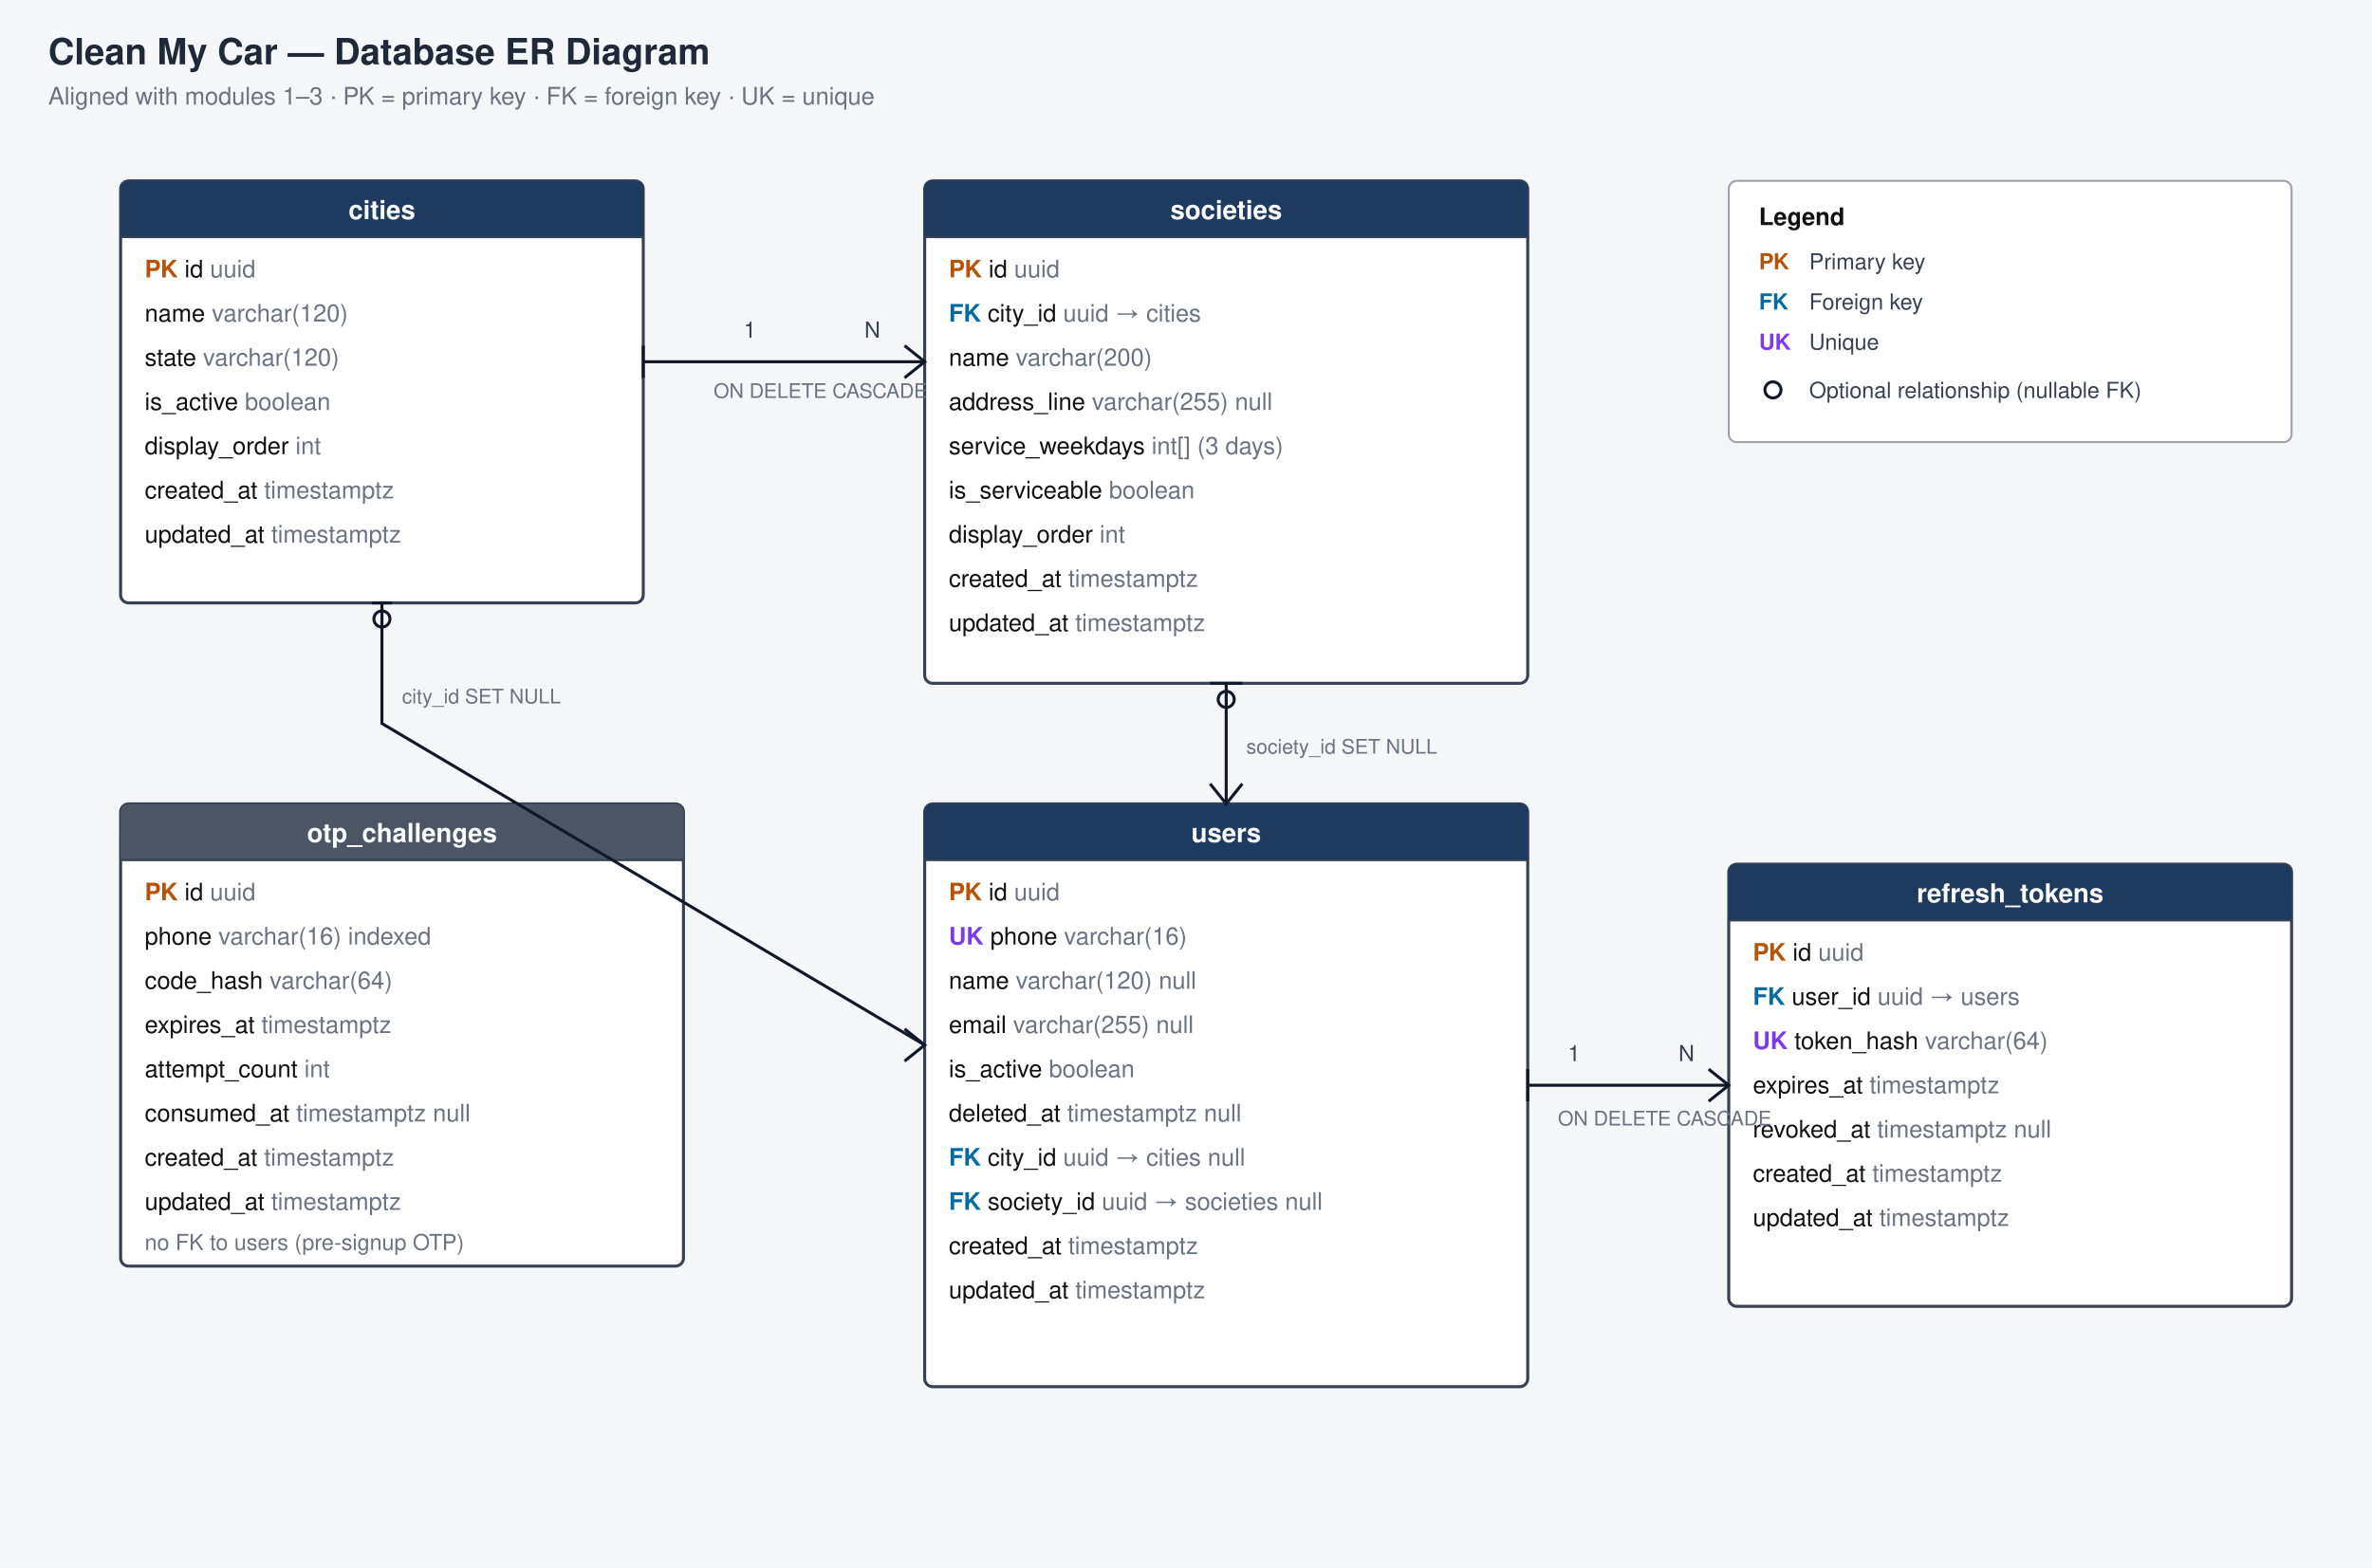
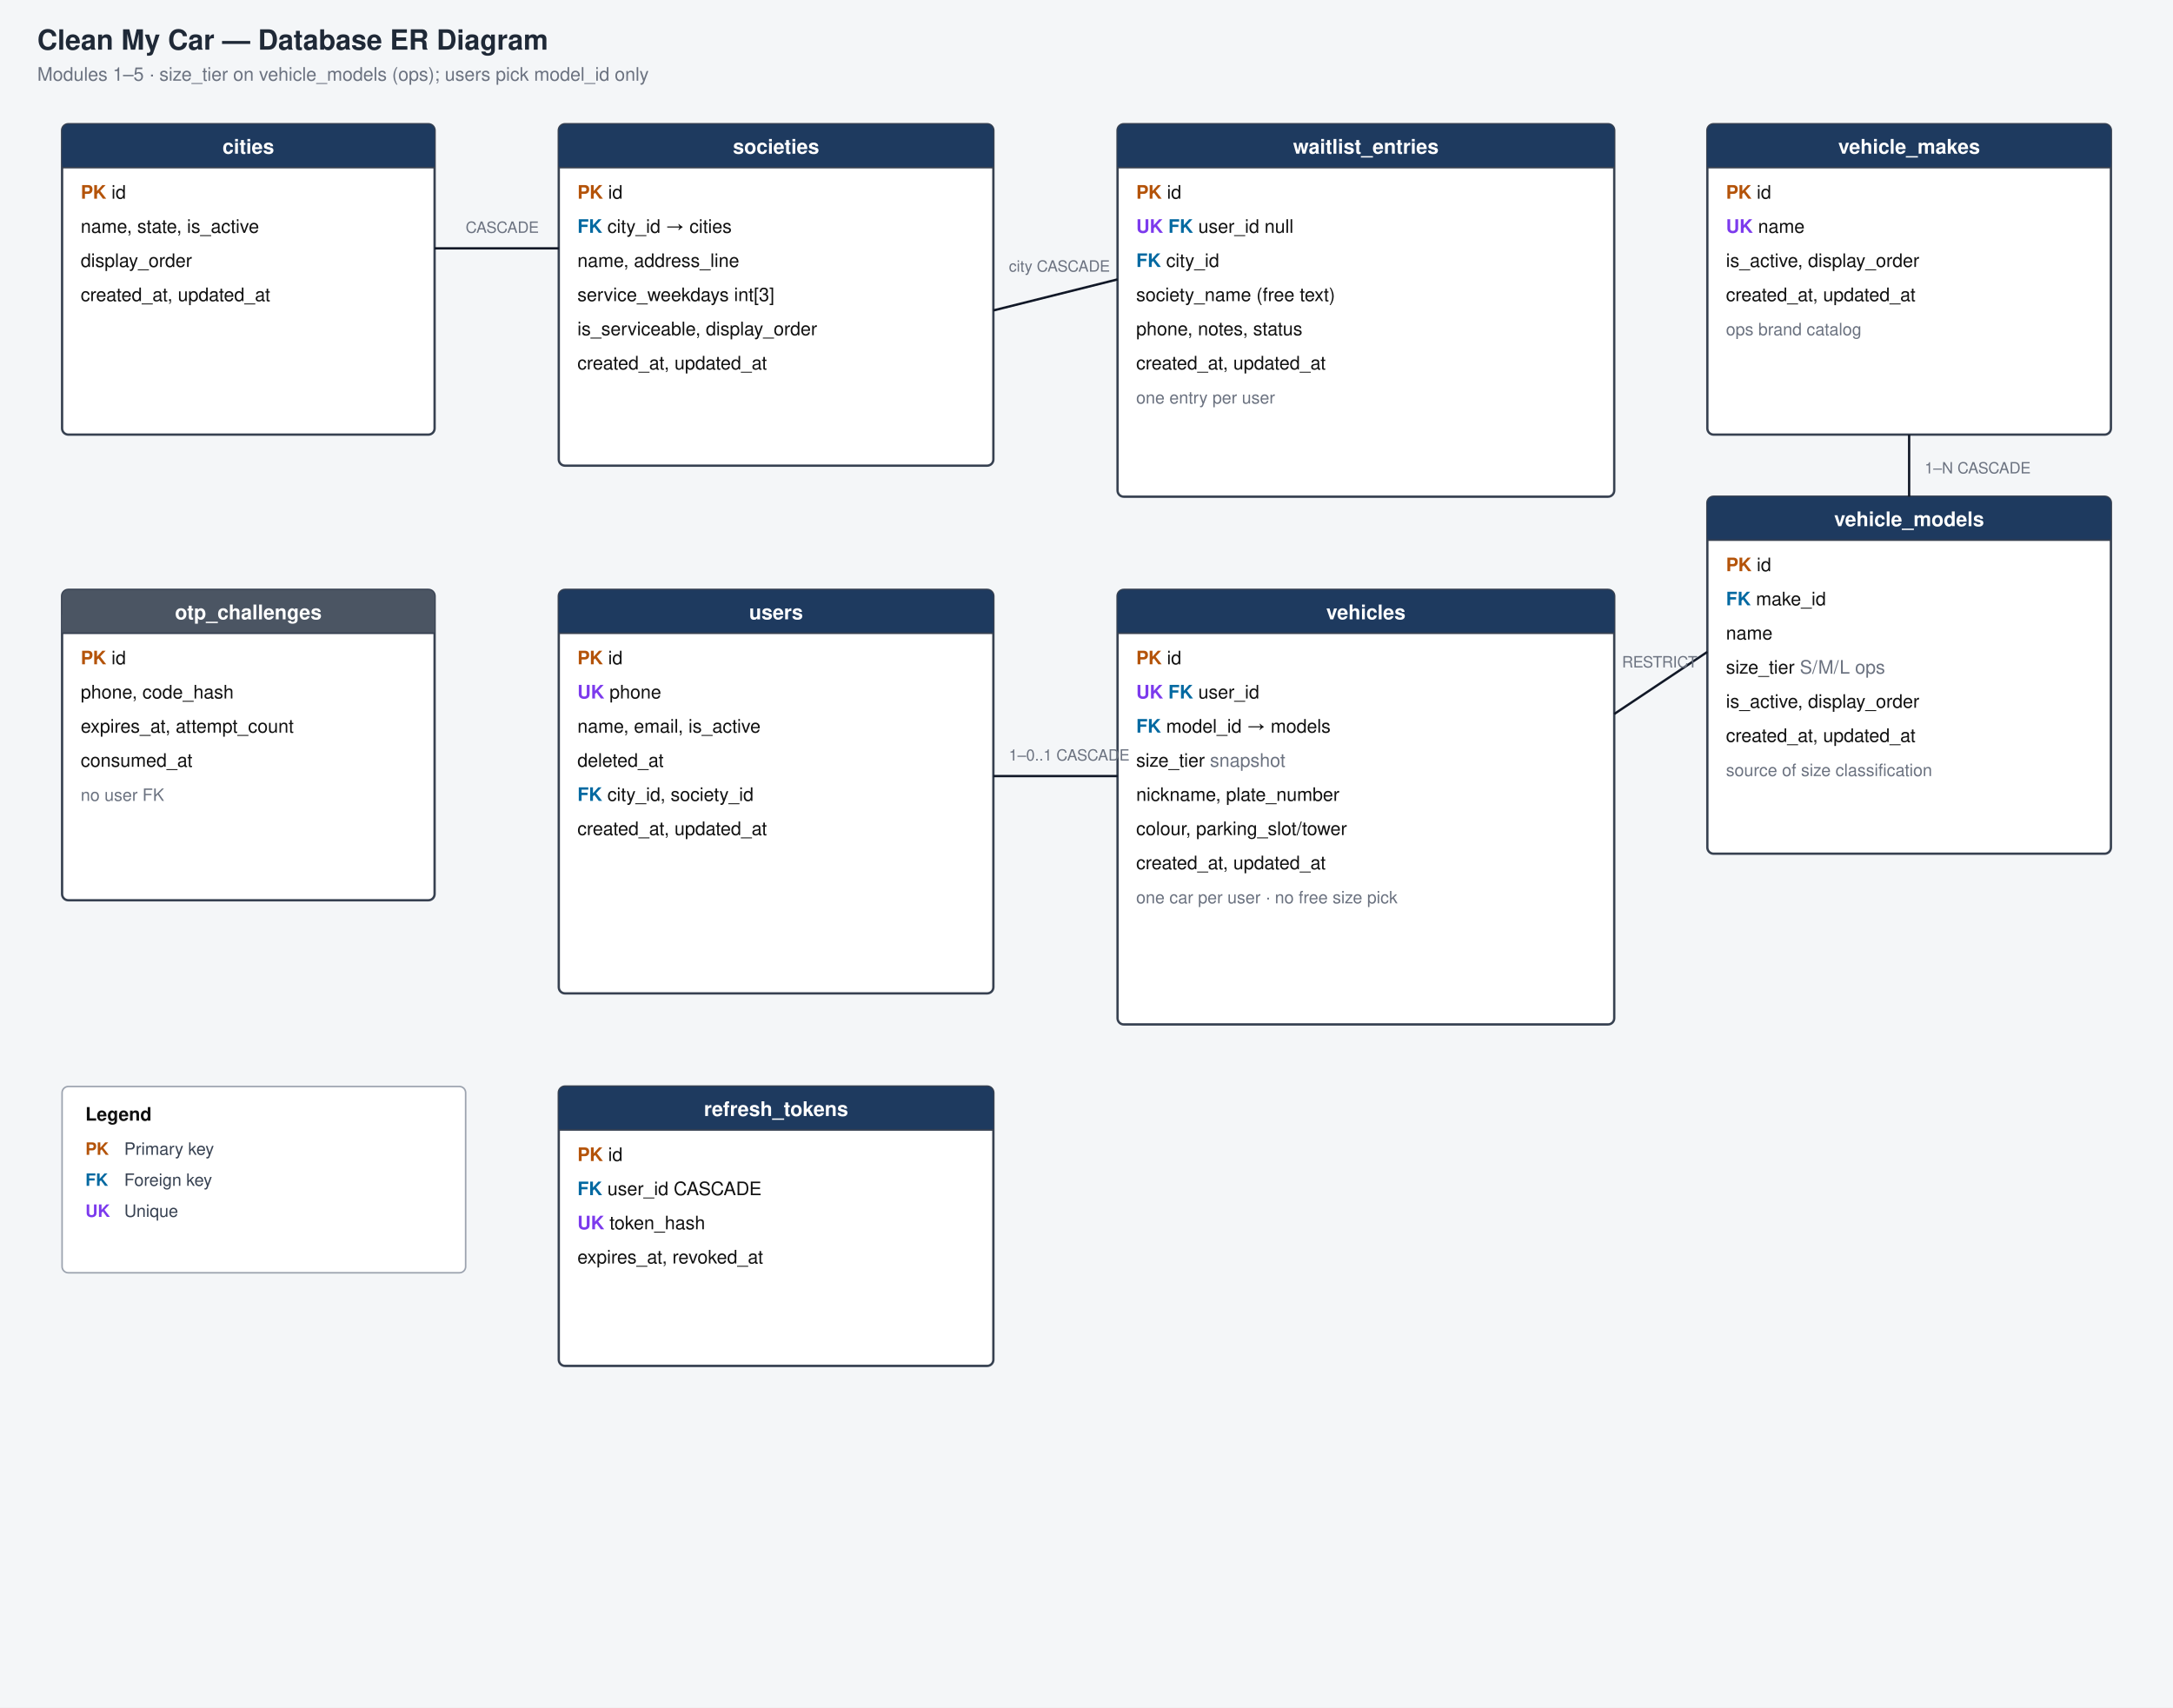
- <svg xmlns="http://www.w3.org/2000/svg" width="1180" height="780" viewBox="0 0 1180 780" font-family="Helvetica, Arial, sans-serif">
+ <svg xmlns="http://www.w3.org/2000/svg" width="1400" height="1100" viewBox="0 0 1400 1100" font-family="Helvetica, Arial, sans-serif">
  <rect width="100%" height="100%" fill="#f4f6f8" />
  <text x="24" y="32" font-size="18" font-weight="700" fill="#1f2937">Clean My Car — Database ER Diagram</text>
-   <text x="24" y="52" font-size="12" fill="#6b7280">Aligned with modules 1–3 · PK = primary key · FK = foreign key · UK = unique</text>
+   <text x="24" y="52" font-size="12" fill="#6b7280">Modules 1–5 · size_tier on vehicle_models (ops); users pick model_id only</text>
  <g id="table-cities">
-     <rect x="60" y="90" width="260" height="210" rx="4" fill="#fff" stroke="#374151" stroke-width="1.5" />
-     <rect x="60" y="90" width="260" height="28" rx="4" fill="#1e3a5f" />
-     <rect x="60" y="106" width="260" height="12" fill="#1e3a5f" />
-     <text x="190" y="109" text-anchor="middle" font-size="13" font-weight="700" fill="#fff">cities</text>
-     <line x1="60" y1="118" x2="320" y2="118" stroke="#374151" stroke-width="1" />
-     <text x="72" y="138" font-size="12" fill="#111">
-       <tspan font-weight="700" fill="#b45309">PK</tspan>  id  <tspan fill="#6b7280">uuid</tspan>
-     </text>
-     <text x="72" y="160" font-size="12" fill="#111">name  <tspan fill="#6b7280">varchar(120)</tspan>
-     </text>
-     <text x="72" y="182" font-size="12" fill="#111">state  <tspan fill="#6b7280">varchar(120)</tspan>
-     </text>
-     <text x="72" y="204" font-size="12" fill="#111">is_active  <tspan fill="#6b7280">boolean</tspan>
-     </text>
-     <text x="72" y="226" font-size="12" fill="#111">display_order  <tspan fill="#6b7280">int</tspan>
-     </text>
-     <text x="72" y="248" font-size="12" fill="#111">created_at  <tspan fill="#6b7280">timestamptz</tspan>
-     </text>
-     <text x="72" y="270" font-size="12" fill="#111">updated_at  <tspan fill="#6b7280">timestamptz</tspan>
-     </text>
+     <rect x="40" y="80" width="240" height="200" rx="4" fill="#fff" stroke="#374151" stroke-width="1.5" />
+     <rect x="40" y="80" width="240" height="28" rx="4" fill="#1e3a5f" />
+     <rect x="40" y="96" width="240" height="12" fill="#1e3a5f" />
+     <text x="160" y="99" text-anchor="middle" font-size="13" font-weight="700" fill="#fff">cities</text>
+     <line x1="40" y1="108" x2="280" y2="108" stroke="#374151" />
+     <text x="52" y="128" font-size="12" fill="#111">
+       <tspan font-weight="700" fill="#b45309">PK</tspan>  id</text>
+     <text x="52" y="150" font-size="12" fill="#111">name, state, is_active</text>
+     <text x="52" y="172" font-size="12" fill="#111">display_order</text>
+     <text x="52" y="194" font-size="12" fill="#111">created_at, updated_at</text>
  </g>
  <g id="table-societies">
-     <rect x="460" y="90" width="300" height="250" rx="4" fill="#fff" stroke="#374151" stroke-width="1.5" />
-     <rect x="460" y="90" width="300" height="28" rx="4" fill="#1e3a5f" />
-     <rect x="460" y="106" width="300" height="12" fill="#1e3a5f" />
-     <text x="610" y="109" text-anchor="middle" font-size="13" font-weight="700" fill="#fff">societies</text>
-     <line x1="460" y1="118" x2="760" y2="118" stroke="#374151" stroke-width="1" />
-     <text x="472" y="138" font-size="12" fill="#111">
-       <tspan font-weight="700" fill="#b45309">PK</tspan>  id  <tspan fill="#6b7280">uuid</tspan>
+     <rect x="360" y="80" width="280" height="220" rx="4" fill="#fff" stroke="#374151" stroke-width="1.5" />
+     <rect x="360" y="80" width="280" height="28" rx="4" fill="#1e3a5f" />
+     <rect x="360" y="96" width="280" height="12" fill="#1e3a5f" />
+     <text x="500" y="99" text-anchor="middle" font-size="13" font-weight="700" fill="#fff">societies</text>
+     <line x1="360" y1="108" x2="640" y2="108" stroke="#374151" />
+     <text x="372" y="128" font-size="12" fill="#111">
+       <tspan font-weight="700" fill="#b45309">PK</tspan>  id</text>
+     <text x="372" y="150" font-size="12" fill="#111">
+       <tspan font-weight="700" fill="#0369a1">FK</tspan>  city_id → cities</text>
+     <text x="372" y="172" font-size="12" fill="#111">name, address_line</text>
+     <text x="372" y="194" font-size="12" fill="#111">service_weekdays int[3]</text>
+     <text x="372" y="216" font-size="12" fill="#111">is_serviceable, display_order</text>
+     <text x="372" y="238" font-size="12" fill="#111">created_at, updated_at</text>
+   </g>
+   <g id="table-waitlist">
+     <rect x="720" y="80" width="320" height="240" rx="4" fill="#fff" stroke="#374151" stroke-width="1.5" />
+     <rect x="720" y="80" width="320" height="28" rx="4" fill="#1e3a5f" />
+     <rect x="720" y="96" width="320" height="12" fill="#1e3a5f" />
+     <text x="880" y="99" text-anchor="middle" font-size="13" font-weight="700" fill="#fff">waitlist_entries</text>
+     <line x1="720" y1="108" x2="1040" y2="108" stroke="#374151" />
+     <text x="732" y="128" font-size="12" fill="#111">
+       <tspan font-weight="700" fill="#b45309">PK</tspan>  id</text>
+     <text x="732" y="150" font-size="12" fill="#111">
+       <tspan font-weight="700" fill="#7c3aed">UK</tspan>
+       <tspan font-weight="700" fill="#0369a1">FK</tspan>  user_id null</text>
+     <text x="732" y="172" font-size="12" fill="#111">
+       <tspan font-weight="700" fill="#0369a1">FK</tspan>  city_id</text>
+     <text x="732" y="194" font-size="12" fill="#111">society_name (free text)</text>
+     <text x="732" y="216" font-size="12" fill="#111">phone, notes, status</text>
+     <text x="732" y="238" font-size="12" fill="#111">created_at, updated_at</text>
+     <text x="732" y="260" font-size="11" fill="#6b7280">one entry per user</text>
+   </g>
+   <g id="table-makes">
+     <rect x="1100" y="80" width="260" height="200" rx="4" fill="#fff" stroke="#374151" stroke-width="1.5" />
+     <rect x="1100" y="80" width="260" height="28" rx="4" fill="#1e3a5f" />
+     <rect x="1100" y="96" width="260" height="12" fill="#1e3a5f" />
+     <text x="1230" y="99" text-anchor="middle" font-size="13" font-weight="700" fill="#fff">vehicle_makes</text>
+     <line x1="1100" y1="108" x2="1360" y2="108" stroke="#374151" />
+     <text x="1112" y="128" font-size="12" fill="#111">
+       <tspan font-weight="700" fill="#b45309">PK</tspan>  id</text>
+     <text x="1112" y="150" font-size="12" fill="#111">
+       <tspan font-weight="700" fill="#7c3aed">UK</tspan>  name</text>
+     <text x="1112" y="172" font-size="12" fill="#111">is_active, display_order</text>
+     <text x="1112" y="194" font-size="12" fill="#111">created_at, updated_at</text>
+     <text x="1112" y="216" font-size="11" fill="#6b7280">ops brand catalog</text>
+   </g>
+   <g id="table-models">
+     <rect x="1100" y="320" width="260" height="230" rx="4" fill="#fff" stroke="#374151" stroke-width="1.5" />
+     <rect x="1100" y="320" width="260" height="28" rx="4" fill="#1e3a5f" />
+     <rect x="1100" y="336" width="260" height="12" fill="#1e3a5f" />
+     <text x="1230" y="339" text-anchor="middle" font-size="13" font-weight="700" fill="#fff">vehicle_models</text>
+     <line x1="1100" y1="348" x2="1360" y2="348" stroke="#374151" />
+     <text x="1112" y="368" font-size="12" fill="#111">
+       <tspan font-weight="700" fill="#b45309">PK</tspan>  id</text>
+     <text x="1112" y="390" font-size="12" fill="#111">
+       <tspan font-weight="700" fill="#0369a1">FK</tspan>  make_id</text>
+     <text x="1112" y="412" font-size="12" fill="#111">name</text>
+     <text x="1112" y="434" font-size="12" fill="#111">size_tier  <tspan fill="#6b7280">S/M/L ops</tspan>
    </text>
-     <text x="472" y="160" font-size="12" fill="#111">
-       <tspan font-weight="700" fill="#0369a1">FK</tspan>  city_id  <tspan fill="#6b7280">uuid → cities</tspan>
-     </text>
-     <text x="472" y="182" font-size="12" fill="#111">name  <tspan fill="#6b7280">varchar(200)</tspan>
-     </text>
-     <text x="472" y="204" font-size="12" fill="#111">address_line  <tspan fill="#6b7280">varchar(255) null</tspan>
-     </text>
-     <text x="472" y="226" font-size="12" fill="#111">service_weekdays  <tspan fill="#6b7280">int[] (3 days)</tspan>
-     </text>
-     <text x="472" y="248" font-size="12" fill="#111">is_serviceable  <tspan fill="#6b7280">boolean</tspan>
-     </text>
-     <text x="472" y="270" font-size="12" fill="#111">display_order  <tspan fill="#6b7280">int</tspan>
-     </text>
-     <text x="472" y="292" font-size="12" fill="#111">created_at  <tspan fill="#6b7280">timestamptz</tspan>
-     </text>
-     <text x="472" y="314" font-size="12" fill="#111">updated_at  <tspan fill="#6b7280">timestamptz</tspan>
-     </text>
+     <text x="1112" y="456" font-size="12" fill="#111">is_active, display_order</text>
+     <text x="1112" y="478" font-size="12" fill="#111">created_at, updated_at</text>
+     <text x="1112" y="500" font-size="11" fill="#6b7280">source of size classification</text>
  </g>
  <g id="table-users">
-     <rect x="460" y="400" width="300" height="290" rx="4" fill="#fff" stroke="#374151" stroke-width="1.5" />
-     <rect x="460" y="400" width="300" height="28" rx="4" fill="#1e3a5f" />
-     <rect x="460" y="416" width="300" height="12" fill="#1e3a5f" />
-     <text x="610" y="419" text-anchor="middle" font-size="13" font-weight="700" fill="#fff">users</text>
-     <line x1="460" y1="428" x2="760" y2="428" stroke="#374151" stroke-width="1" />
-     <text x="472" y="448" font-size="12" fill="#111">
-       <tspan font-weight="700" fill="#b45309">PK</tspan>  id  <tspan fill="#6b7280">uuid</tspan>
+     <rect x="360" y="380" width="280" height="260" rx="4" fill="#fff" stroke="#374151" stroke-width="1.5" />
+     <rect x="360" y="380" width="280" height="28" rx="4" fill="#1e3a5f" />
+     <rect x="360" y="396" width="280" height="12" fill="#1e3a5f" />
+     <text x="500" y="399" text-anchor="middle" font-size="13" font-weight="700" fill="#fff">users</text>
+     <line x1="360" y1="408" x2="640" y2="408" stroke="#374151" />
+     <text x="372" y="428" font-size="12" fill="#111">
+       <tspan font-weight="700" fill="#b45309">PK</tspan>  id</text>
+     <text x="372" y="450" font-size="12" fill="#111">
+       <tspan font-weight="700" fill="#7c3aed">UK</tspan>  phone</text>
+     <text x="372" y="472" font-size="12" fill="#111">name, email, is_active</text>
+     <text x="372" y="494" font-size="12" fill="#111">deleted_at</text>
+     <text x="372" y="516" font-size="12" fill="#111">
+       <tspan font-weight="700" fill="#0369a1">FK</tspan>  city_id, society_id</text>
+     <text x="372" y="538" font-size="12" fill="#111">created_at, updated_at</text>
+   </g>
+   <g id="table-vehicles">
+     <rect x="720" y="380" width="320" height="280" rx="4" fill="#fff" stroke="#374151" stroke-width="1.5" />
+     <rect x="720" y="380" width="320" height="28" rx="4" fill="#1e3a5f" />
+     <rect x="720" y="396" width="320" height="12" fill="#1e3a5f" />
+     <text x="880" y="399" text-anchor="middle" font-size="13" font-weight="700" fill="#fff">vehicles</text>
+     <line x1="720" y1="408" x2="1040" y2="408" stroke="#374151" />
+     <text x="732" y="428" font-size="12" fill="#111">
+       <tspan font-weight="700" fill="#b45309">PK</tspan>  id</text>
+     <text x="732" y="450" font-size="12" fill="#111">
+       <tspan font-weight="700" fill="#7c3aed">UK</tspan>
+       <tspan font-weight="700" fill="#0369a1">FK</tspan>  user_id</text>
+     <text x="732" y="472" font-size="12" fill="#111">
+       <tspan font-weight="700" fill="#0369a1">FK</tspan>  model_id → models</text>
+     <text x="732" y="494" font-size="12" fill="#111">size_tier  <tspan fill="#6b7280">snapshot</tspan>
    </text>
-     <text x="472" y="470" font-size="12" fill="#111">
-       <tspan font-weight="700" fill="#7c3aed">UK</tspan>  phone  <tspan fill="#6b7280">varchar(16)</tspan>
-     </text>
-     <text x="472" y="492" font-size="12" fill="#111">name  <tspan fill="#6b7280">varchar(120) null</tspan>
-     </text>
-     <text x="472" y="514" font-size="12" fill="#111">email  <tspan fill="#6b7280">varchar(255) null</tspan>
-     </text>
-     <text x="472" y="536" font-size="12" fill="#111">is_active  <tspan fill="#6b7280">boolean</tspan>
-     </text>
-     <text x="472" y="558" font-size="12" fill="#111">deleted_at  <tspan fill="#6b7280">timestamptz null</tspan>
-     </text>
-     <text x="472" y="580" font-size="12" fill="#111">
-       <tspan font-weight="700" fill="#0369a1">FK</tspan>  city_id  <tspan fill="#6b7280">uuid → cities null</tspan>
-     </text>
-     <text x="472" y="602" font-size="12" fill="#111">
-       <tspan font-weight="700" fill="#0369a1">FK</tspan>  society_id  <tspan fill="#6b7280">uuid → societies null</tspan>
-     </text>
-     <text x="472" y="624" font-size="12" fill="#111">created_at  <tspan fill="#6b7280">timestamptz</tspan>
-     </text>
-     <text x="472" y="646" font-size="12" fill="#111">updated_at  <tspan fill="#6b7280">timestamptz</tspan>
-     </text>
+     <text x="732" y="516" font-size="12" fill="#111">nickname, plate_number</text>
+     <text x="732" y="538" font-size="12" fill="#111">colour, parking_slot/tower</text>
+     <text x="732" y="560" font-size="12" fill="#111">created_at, updated_at</text>
+     <text x="732" y="582" font-size="11" fill="#6b7280">one car per user · no free size pick</text>
  </g>
-   <g id="table-refresh_tokens">
-     <rect x="860" y="430" width="280" height="220" rx="4" fill="#fff" stroke="#374151" stroke-width="1.5" />
-     <rect x="860" y="430" width="280" height="28" rx="4" fill="#1e3a5f" />
-     <rect x="860" y="446" width="280" height="12" fill="#1e3a5f" />
-     <text x="1000" y="449" text-anchor="middle" font-size="13" font-weight="700" fill="#fff">refresh_tokens</text>
-     <line x1="860" y1="458" x2="1140" y2="458" stroke="#374151" stroke-width="1" />
-     <text x="872" y="478" font-size="12" fill="#111">
-       <tspan font-weight="700" fill="#b45309">PK</tspan>  id  <tspan fill="#6b7280">uuid</tspan>
-     </text>
-     <text x="872" y="500" font-size="12" fill="#111">
-       <tspan font-weight="700" fill="#0369a1">FK</tspan>  user_id  <tspan fill="#6b7280">uuid → users</tspan>
-     </text>
-     <text x="872" y="522" font-size="12" fill="#111">
-       <tspan font-weight="700" fill="#7c3aed">UK</tspan>  token_hash  <tspan fill="#6b7280">varchar(64)</tspan>
-     </text>
-     <text x="872" y="544" font-size="12" fill="#111">expires_at  <tspan fill="#6b7280">timestamptz</tspan>
-     </text>
-     <text x="872" y="566" font-size="12" fill="#111">revoked_at  <tspan fill="#6b7280">timestamptz null</tspan>
-     </text>
-     <text x="872" y="588" font-size="12" fill="#111">created_at  <tspan fill="#6b7280">timestamptz</tspan>
-     </text>
-     <text x="872" y="610" font-size="12" fill="#111">updated_at  <tspan fill="#6b7280">timestamptz</tspan>
-     </text>
+   <g id="table-refresh">
+     <rect x="360" y="700" width="280" height="180" rx="4" fill="#fff" stroke="#374151" stroke-width="1.5" />
+     <rect x="360" y="700" width="280" height="28" rx="4" fill="#1e3a5f" />
+     <rect x="360" y="716" width="280" height="12" fill="#1e3a5f" />
+     <text x="500" y="719" text-anchor="middle" font-size="13" font-weight="700" fill="#fff">refresh_tokens</text>
+     <line x1="360" y1="728" x2="640" y2="728" stroke="#374151" />
+     <text x="372" y="748" font-size="12" fill="#111">
+       <tspan font-weight="700" fill="#b45309">PK</tspan>  id</text>
+     <text x="372" y="770" font-size="12" fill="#111">
+       <tspan font-weight="700" fill="#0369a1">FK</tspan>  user_id CASCADE</text>
+     <text x="372" y="792" font-size="12" fill="#111">
+       <tspan font-weight="700" fill="#7c3aed">UK</tspan>  token_hash</text>
+     <text x="372" y="814" font-size="12" fill="#111">expires_at, revoked_at</text>
  </g>
-   <g id="table-otp_challenges">
-     <rect x="60" y="400" width="280" height="230" rx="4" fill="#fff" stroke="#374151" stroke-width="1.5" />
-     <rect x="60" y="400" width="280" height="28" rx="4" fill="#4b5563" />
-     <rect x="60" y="416" width="280" height="12" fill="#4b5563" />
-     <text x="200" y="419" text-anchor="middle" font-size="13" font-weight="700" fill="#fff">otp_challenges</text>
-     <line x1="60" y1="428" x2="340" y2="428" stroke="#374151" stroke-width="1" />
-     <text x="72" y="448" font-size="12" fill="#111">
-       <tspan font-weight="700" fill="#b45309">PK</tspan>  id  <tspan fill="#6b7280">uuid</tspan>
-     </text>
-     <text x="72" y="470" font-size="12" fill="#111">phone  <tspan fill="#6b7280">varchar(16) indexed</tspan>
-     </text>
-     <text x="72" y="492" font-size="12" fill="#111">code_hash  <tspan fill="#6b7280">varchar(64)</tspan>
-     </text>
-     <text x="72" y="514" font-size="12" fill="#111">expires_at  <tspan fill="#6b7280">timestamptz</tspan>
-     </text>
-     <text x="72" y="536" font-size="12" fill="#111">attempt_count  <tspan fill="#6b7280">int</tspan>
-     </text>
-     <text x="72" y="558" font-size="12" fill="#111">consumed_at  <tspan fill="#6b7280">timestamptz null</tspan>
-     </text>
-     <text x="72" y="580" font-size="12" fill="#111">created_at  <tspan fill="#6b7280">timestamptz</tspan>
-     </text>
-     <text x="72" y="602" font-size="12" fill="#111">updated_at  <tspan fill="#6b7280">timestamptz</tspan>
-     </text>
-     <text x="72" y="622" font-size="11" fill="#6b7280">no FK to users (pre-signup OTP)</text>
+   <g id="table-otp">
+     <rect x="40" y="380" width="240" height="200" rx="4" fill="#fff" stroke="#374151" stroke-width="1.5" />
+     <rect x="40" y="380" width="240" height="28" rx="4" fill="#4b5563" />
+     <rect x="40" y="396" width="240" height="12" fill="#4b5563" />
+     <text x="160" y="399" text-anchor="middle" font-size="13" font-weight="700" fill="#fff">otp_challenges</text>
+     <line x1="40" y1="408" x2="280" y2="408" stroke="#374151" />
+     <text x="52" y="428" font-size="12" fill="#111">
+       <tspan font-weight="700" fill="#b45309">PK</tspan>  id</text>
+     <text x="52" y="450" font-size="12" fill="#111">phone, code_hash</text>
+     <text x="52" y="472" font-size="12" fill="#111">expires_at, attempt_count</text>
+     <text x="52" y="494" font-size="12" fill="#111">consumed_at</text>
+     <text x="52" y="516" font-size="11" fill="#6b7280">no user FK</text>
  </g>
-   <line x1="320" y1="180" x2="460" y2="180" stroke="#111827" stroke-width="1.5" />
-   <polyline points="450,172 460,180 450,188" fill="none" stroke="#111827" stroke-width="1.5" />
-   <line x1="320" y1="172" x2="320" y2="188" stroke="#111827" stroke-width="1.5" />
-   <text x="370" y="168" font-size="11" fill="#374151">1</text>
-   <text x="430" y="168" font-size="11" fill="#374151">N</text>
-   <text x="355" y="198" font-size="10" fill="#6b7280">ON DELETE CASCADE</text>
-   <path d="M 190 300 L 190 360 L 460 520" fill="none" stroke="#111827" stroke-width="1.5" />
-   <polyline points="450,512 460,520 450,528" fill="none" stroke="#111827" stroke-width="1.5" />
-   <line x1="185" y1="300" x2="195" y2="300" stroke="#111827" stroke-width="1.5" />
-   <circle cx="190" cy="308" r="4" fill="none" stroke="#111827" stroke-width="1.5" />
-   <text x="200" y="350" font-size="10" fill="#6b7280">city_id SET NULL</text>
-   <line x1="610" y1="340" x2="610" y2="400" stroke="#111827" stroke-width="1.5" />
-   <polyline points="602,390 610,400 618,390" fill="none" stroke="#111827" stroke-width="1.5" />
-   <line x1="602" y1="340" x2="618" y2="340" stroke="#111827" stroke-width="1.5" />
-   <circle cx="610" cy="348" r="4" fill="none" stroke="#111827" stroke-width="1.5" />
-   <text x="620" y="375" font-size="10" fill="#6b7280">society_id SET NULL</text>
-   <line x1="760" y1="540" x2="860" y2="540" stroke="#111827" stroke-width="1.5" />
-   <line x1="760" y1="532" x2="760" y2="548" stroke="#111827" stroke-width="1.5" />
-   <polyline points="850,532 860,540 850,548" fill="none" stroke="#111827" stroke-width="1.5" />
-   <text x="780" y="528" font-size="11" fill="#374151">1</text>
-   <text x="835" y="528" font-size="11" fill="#374151">N</text>
-   <text x="775" y="560" font-size="10" fill="#6b7280">ON DELETE CASCADE</text>
+   <line x1="280" y1="160" x2="360" y2="160" stroke="#111827" stroke-width="1.5" />
+   <text x="300" y="150" font-size="10" fill="#6b7280">CASCADE</text>
+   <line x1="1230" y1="280" x2="1230" y2="320" stroke="#111827" stroke-width="1.5" />
+   <text x="1240" y="305" font-size="10" fill="#6b7280">1–N CASCADE</text>
+   <line x1="640" y1="500" x2="720" y2="500" stroke="#111827" stroke-width="1.5" />
+   <text x="650" y="490" font-size="10" fill="#6b7280">1–0..1 CASCADE</text>
+   <path d="M 1100 420 L 1040 460" fill="none" stroke="#111827" stroke-width="1.5" />
+   <text x="1045" y="430" font-size="10" fill="#6b7280">RESTRICT</text>
+   <path d="M 640 200 L 720 180" fill="none" stroke="#111827" stroke-width="1.5" />
+   <text x="650" y="175" font-size="10" fill="#6b7280">city CASCADE</text>
  <g id="legend">
-     <rect x="860" y="90" width="280" height="130" rx="4" fill="#fff" stroke="#9ca3af" stroke-width="1" />
-     <text x="875" y="112" font-size="12" font-weight="700" fill="#111">Legend</text>
-     <text x="875" y="134" font-size="11" fill="#b45309" font-weight="700">PK</text>
-     <text x="900" y="134" font-size="11" fill="#374151">Primary key</text>
-     <text x="875" y="154" font-size="11" fill="#0369a1" font-weight="700">FK</text>
-     <text x="900" y="154" font-size="11" fill="#374151">Foreign key</text>
-     <text x="875" y="174" font-size="11" fill="#7c3aed" font-weight="700">UK</text>
-     <text x="900" y="174" font-size="11" fill="#374151">Unique</text>
-     <circle cx="882" cy="194" r="4" fill="none" stroke="#111827" stroke-width="1.5" />
-     <text x="900" y="198" font-size="11" fill="#374151">Optional relationship (nullable FK)</text>
+     <rect x="40" y="700" width="260" height="120" rx="4" fill="#fff" stroke="#9ca3af" />
+     <text x="55" y="722" font-size="12" font-weight="700" fill="#111">Legend</text>
+     <text x="55" y="744" font-size="11" fill="#b45309" font-weight="700">PK</text>
+     <text x="80" y="744" font-size="11" fill="#374151">Primary key</text>
+     <text x="55" y="764" font-size="11" fill="#0369a1" font-weight="700">FK</text>
+     <text x="80" y="764" font-size="11" fill="#374151">Foreign key</text>
+     <text x="55" y="784" font-size="11" fill="#7c3aed" font-weight="700">UK</text>
+     <text x="80" y="784" font-size="11" fill="#374151">Unique</text>
  </g>
</svg>
